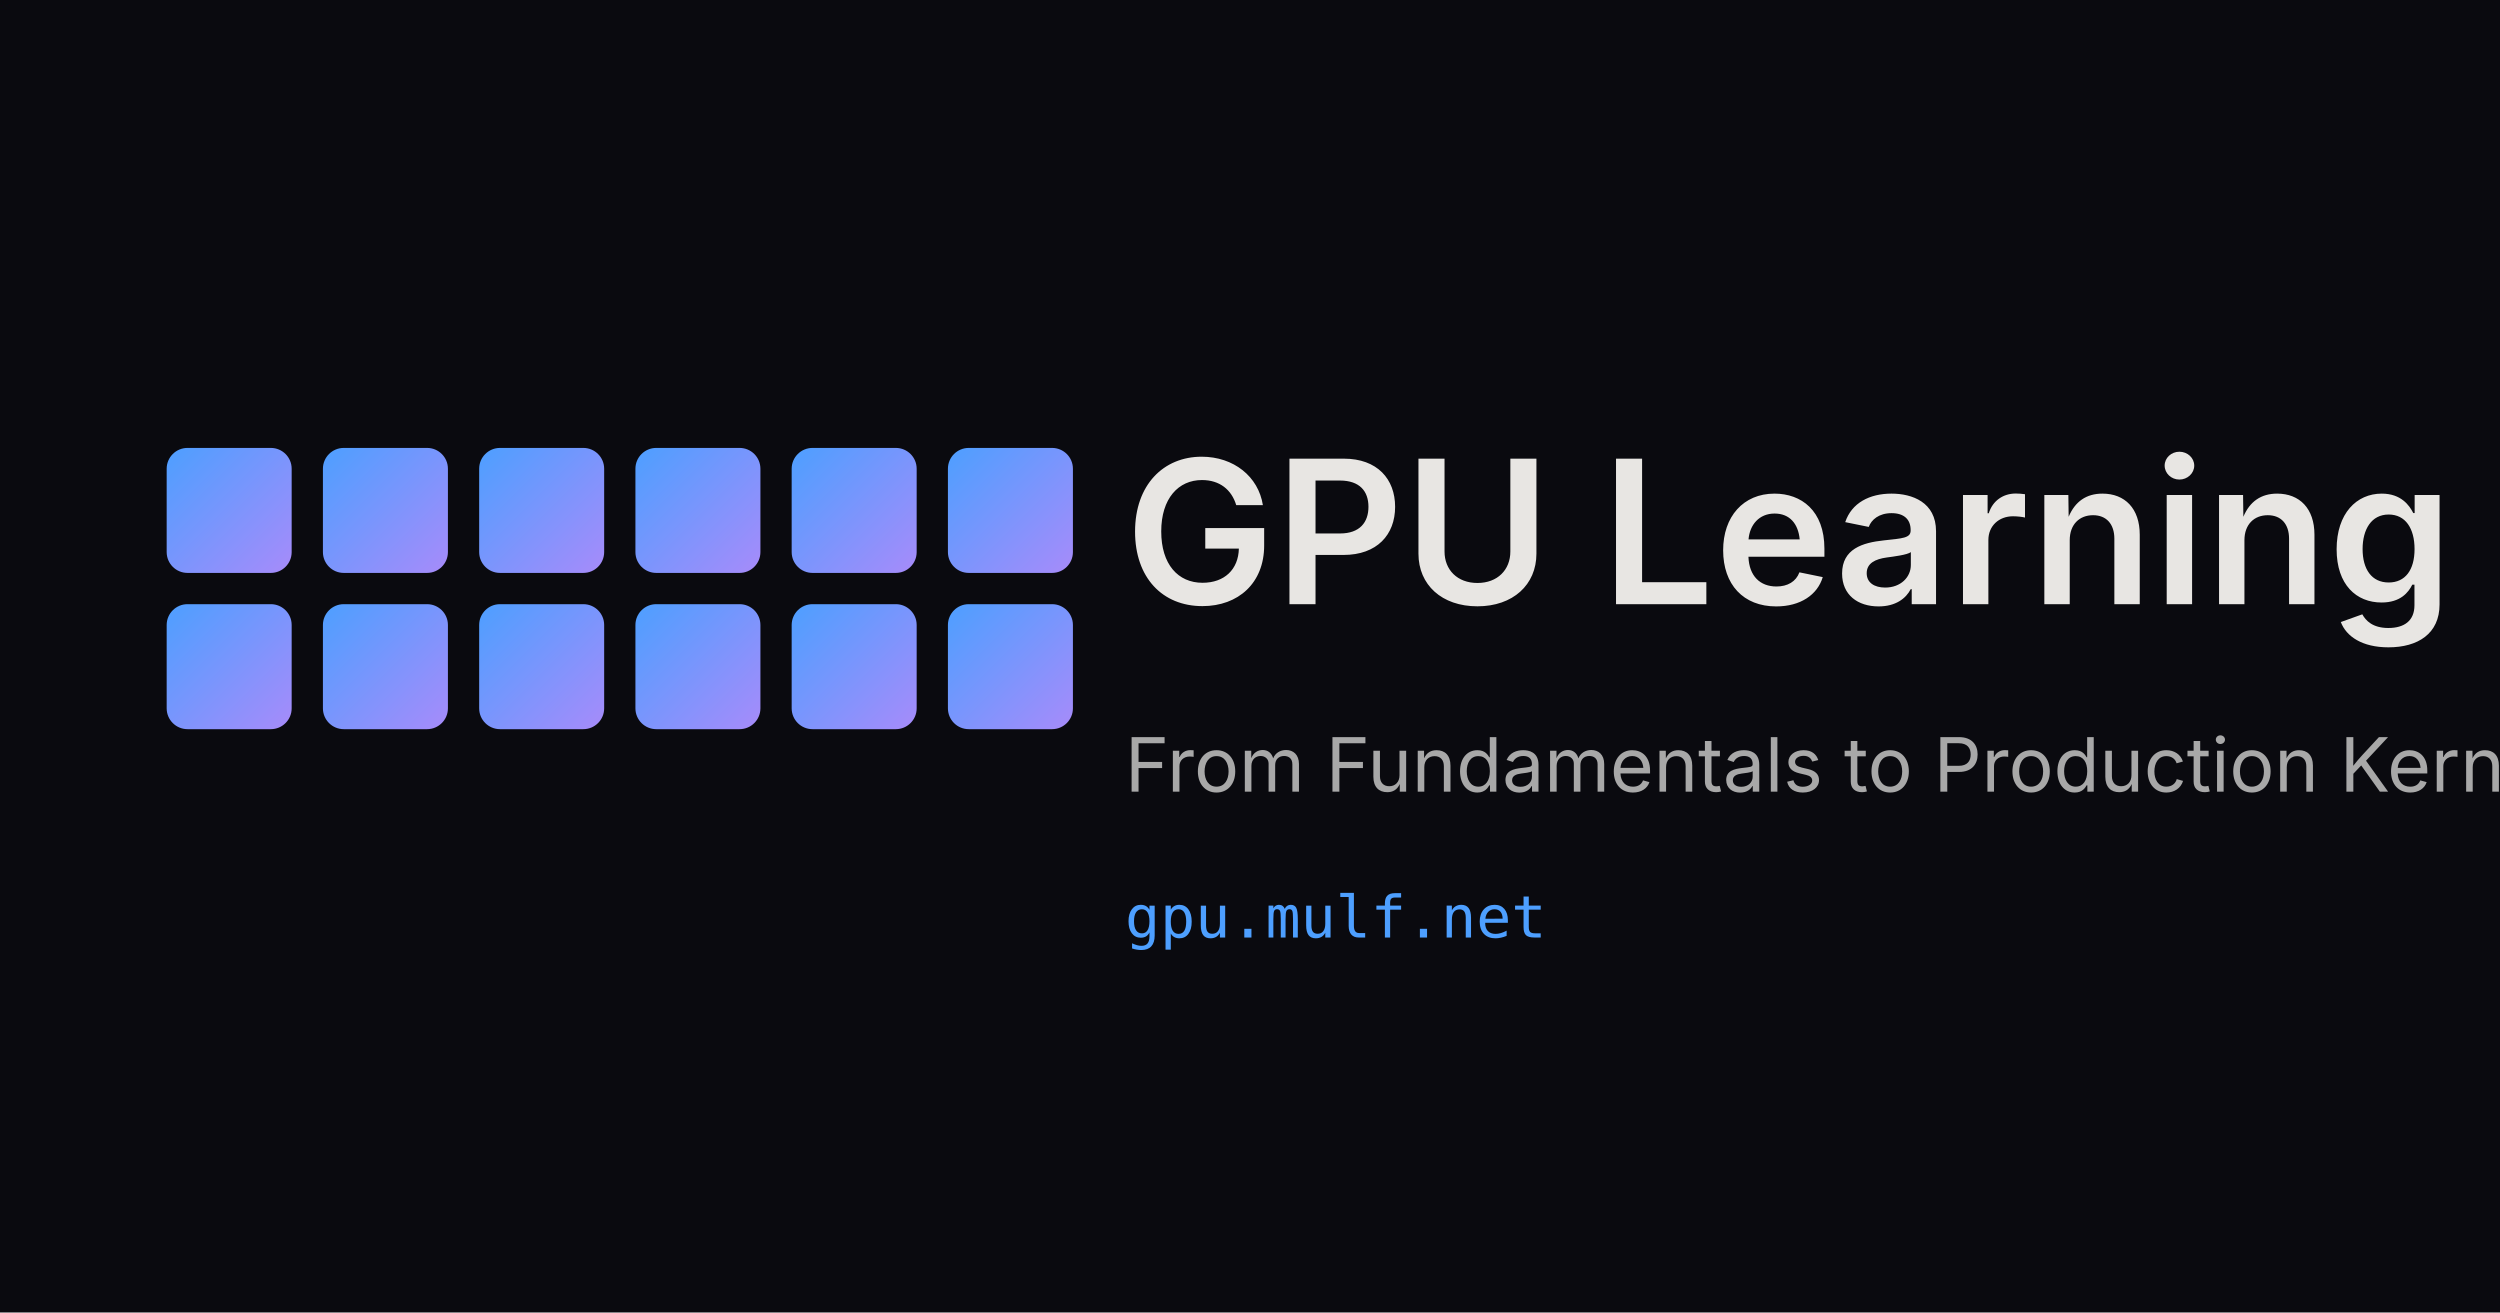
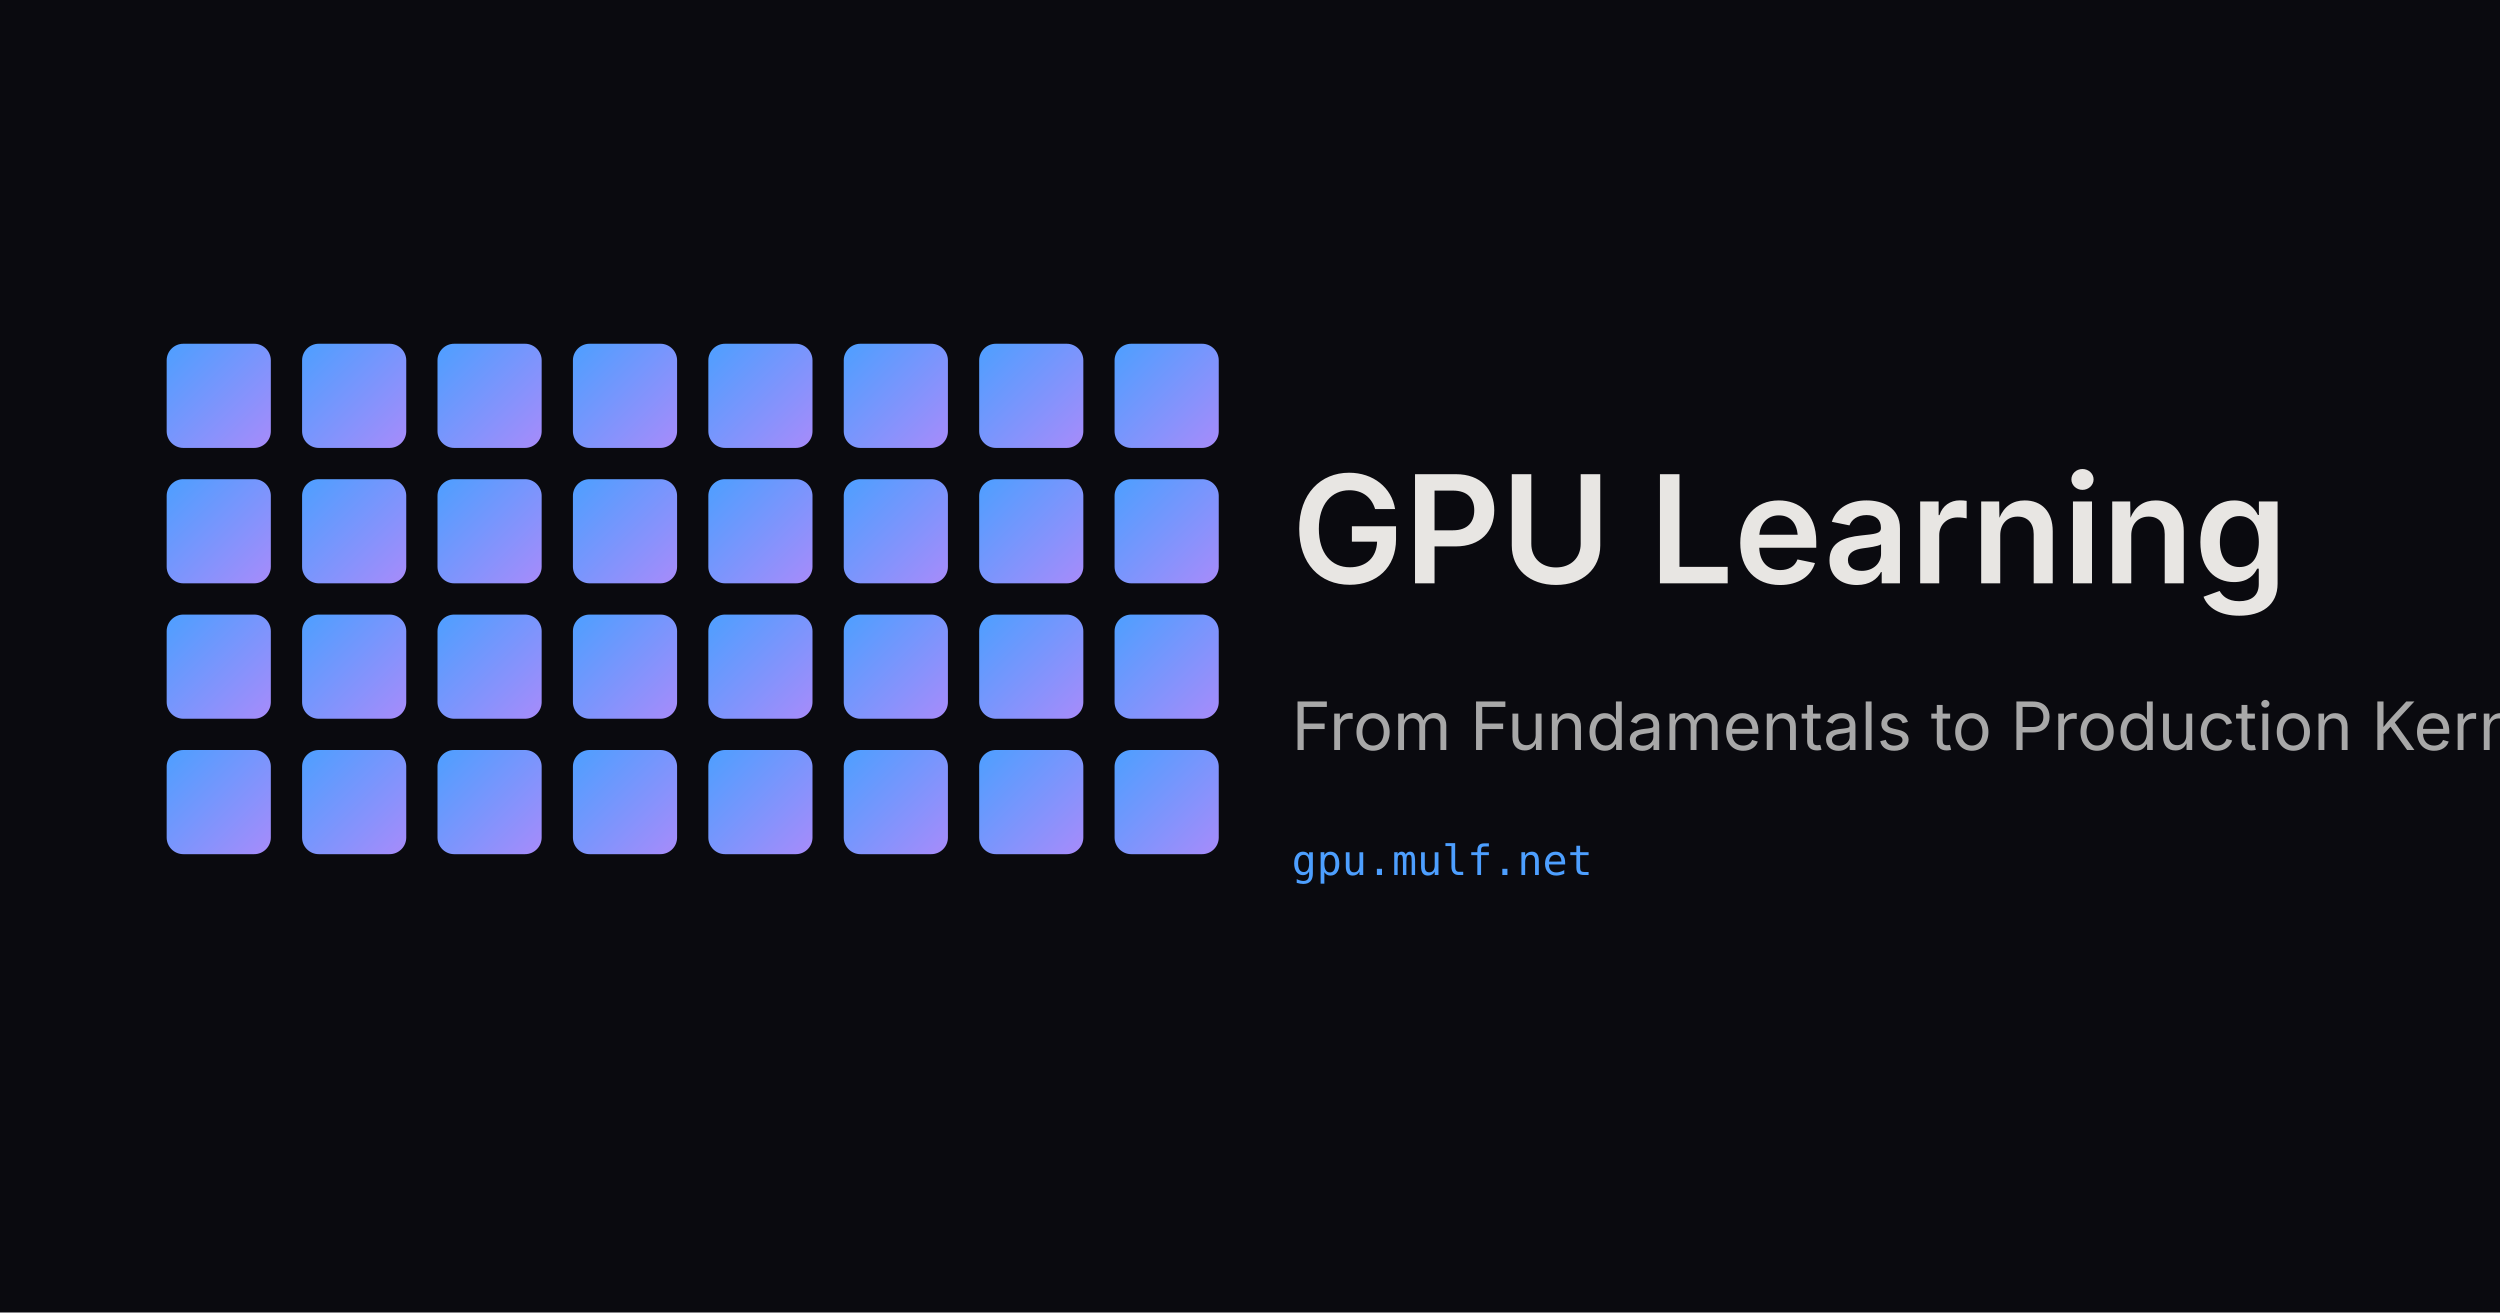
<svg xmlns="http://www.w3.org/2000/svg" viewBox="0 0 1200 630">
  <defs>
    <linearGradient id="grad" x1="0%" y1="0%" x2="100%" y2="100%">
      <stop offset="0%" style="stop-color:#4d9fff;stop-opacity:1" />
      <stop offset="100%" style="stop-color:#a78bfa;stop-opacity:1" />
    </linearGradient>
  </defs>
  <rect width="1200" height="630" fill="#0a0a0f" />
-   <g fill="url(#grad)" transform="translate(80, 215)">
-     <rect x="0" y="0" width="60" height="60" rx="10" />
-     <rect x="75" y="0" width="60" height="60" rx="10" />
-     <rect x="150" y="0" width="60" height="60" rx="10" />
-     <rect x="225" y="0" width="60" height="60" rx="10" />
-     <rect x="300" y="0" width="60" height="60" rx="10" />
-     <rect x="375" y="0" width="60" height="60" rx="10" />
-     <rect x="0" y="75" width="60" height="60" rx="10" />
-     <rect x="75" y="75" width="60" height="60" rx="10" />
-     <rect x="150" y="75" width="60" height="60" rx="10" />
-     <rect x="225" y="75" width="60" height="60" rx="10" />
-     <rect x="300" y="75" width="60" height="60" rx="10" />
-     <rect x="375" y="75" width="60" height="60" rx="10" />
+   <g fill="url(#grad)" transform="translate(80, 165)">
+     <rect x="0" y="0" width="50" height="50" rx="8" />
+     <rect x="65" y="0" width="50" height="50" rx="8" />
+     <rect x="130" y="0" width="50" height="50" rx="8" />
+     <rect x="195" y="0" width="50" height="50" rx="8" />
+     <rect x="260" y="0" width="50" height="50" rx="8" />
+     <rect x="325" y="0" width="50" height="50" rx="8" />
+     <rect x="390" y="0" width="50" height="50" rx="8" />
+     <rect x="455" y="0" width="50" height="50" rx="8" />
+     <rect x="0" y="65" width="50" height="50" rx="8" />
+     <rect x="65" y="65" width="50" height="50" rx="8" />
+     <rect x="130" y="65" width="50" height="50" rx="8" />
+     <rect x="195" y="65" width="50" height="50" rx="8" />
+     <rect x="260" y="65" width="50" height="50" rx="8" />
+     <rect x="325" y="65" width="50" height="50" rx="8" />
+     <rect x="390" y="65" width="50" height="50" rx="8" />
+     <rect x="455" y="65" width="50" height="50" rx="8" />
+     <rect x="0" y="130" width="50" height="50" rx="8" />
+     <rect x="65" y="130" width="50" height="50" rx="8" />
+     <rect x="130" y="130" width="50" height="50" rx="8" />
+     <rect x="195" y="130" width="50" height="50" rx="8" />
+     <rect x="260" y="130" width="50" height="50" rx="8" />
+     <rect x="325" y="130" width="50" height="50" rx="8" />
+     <rect x="390" y="130" width="50" height="50" rx="8" />
+     <rect x="455" y="130" width="50" height="50" rx="8" />
+     <rect x="0" y="195" width="50" height="50" rx="8" />
+     <rect x="65" y="195" width="50" height="50" rx="8" />
+     <rect x="130" y="195" width="50" height="50" rx="8" />
+     <rect x="195" y="195" width="50" height="50" rx="8" />
+     <rect x="260" y="195" width="50" height="50" rx="8" />
+     <rect x="325" y="195" width="50" height="50" rx="8" />
+     <rect x="390" y="195" width="50" height="50" rx="8" />
+     <rect x="455" y="195" width="50" height="50" rx="8" />
  </g>
-   <text x="540" y="290" font-family="system-ui, -apple-system, sans-serif" font-size="96" font-weight="600" fill="#e8e6e3">GPU Learning</text>
-   <text x="540" y="380" font-family="system-ui, -apple-system, sans-serif" font-size="36" fill="#a8a8a8">From Fundamentals to Production Kernels</text>
-   <text x="540" y="450" font-family="monospace" font-size="28" fill="#4d9fff">gpu.mulf.net</text>
+   <text x="620" y="280" font-family="system-ui, -apple-system, sans-serif" font-size="72" font-weight="600" fill="#e8e6e3">GPU Learning</text>
+   <text x="620" y="360" font-family="system-ui, -apple-system, sans-serif" font-size="32" fill="#a8a8a8">From Fundamentals to Production Kernels</text>
+   <text x="620" y="420" font-family="monospace" font-size="20" fill="#4d9fff">gpu.mulf.net</text>
</svg>
